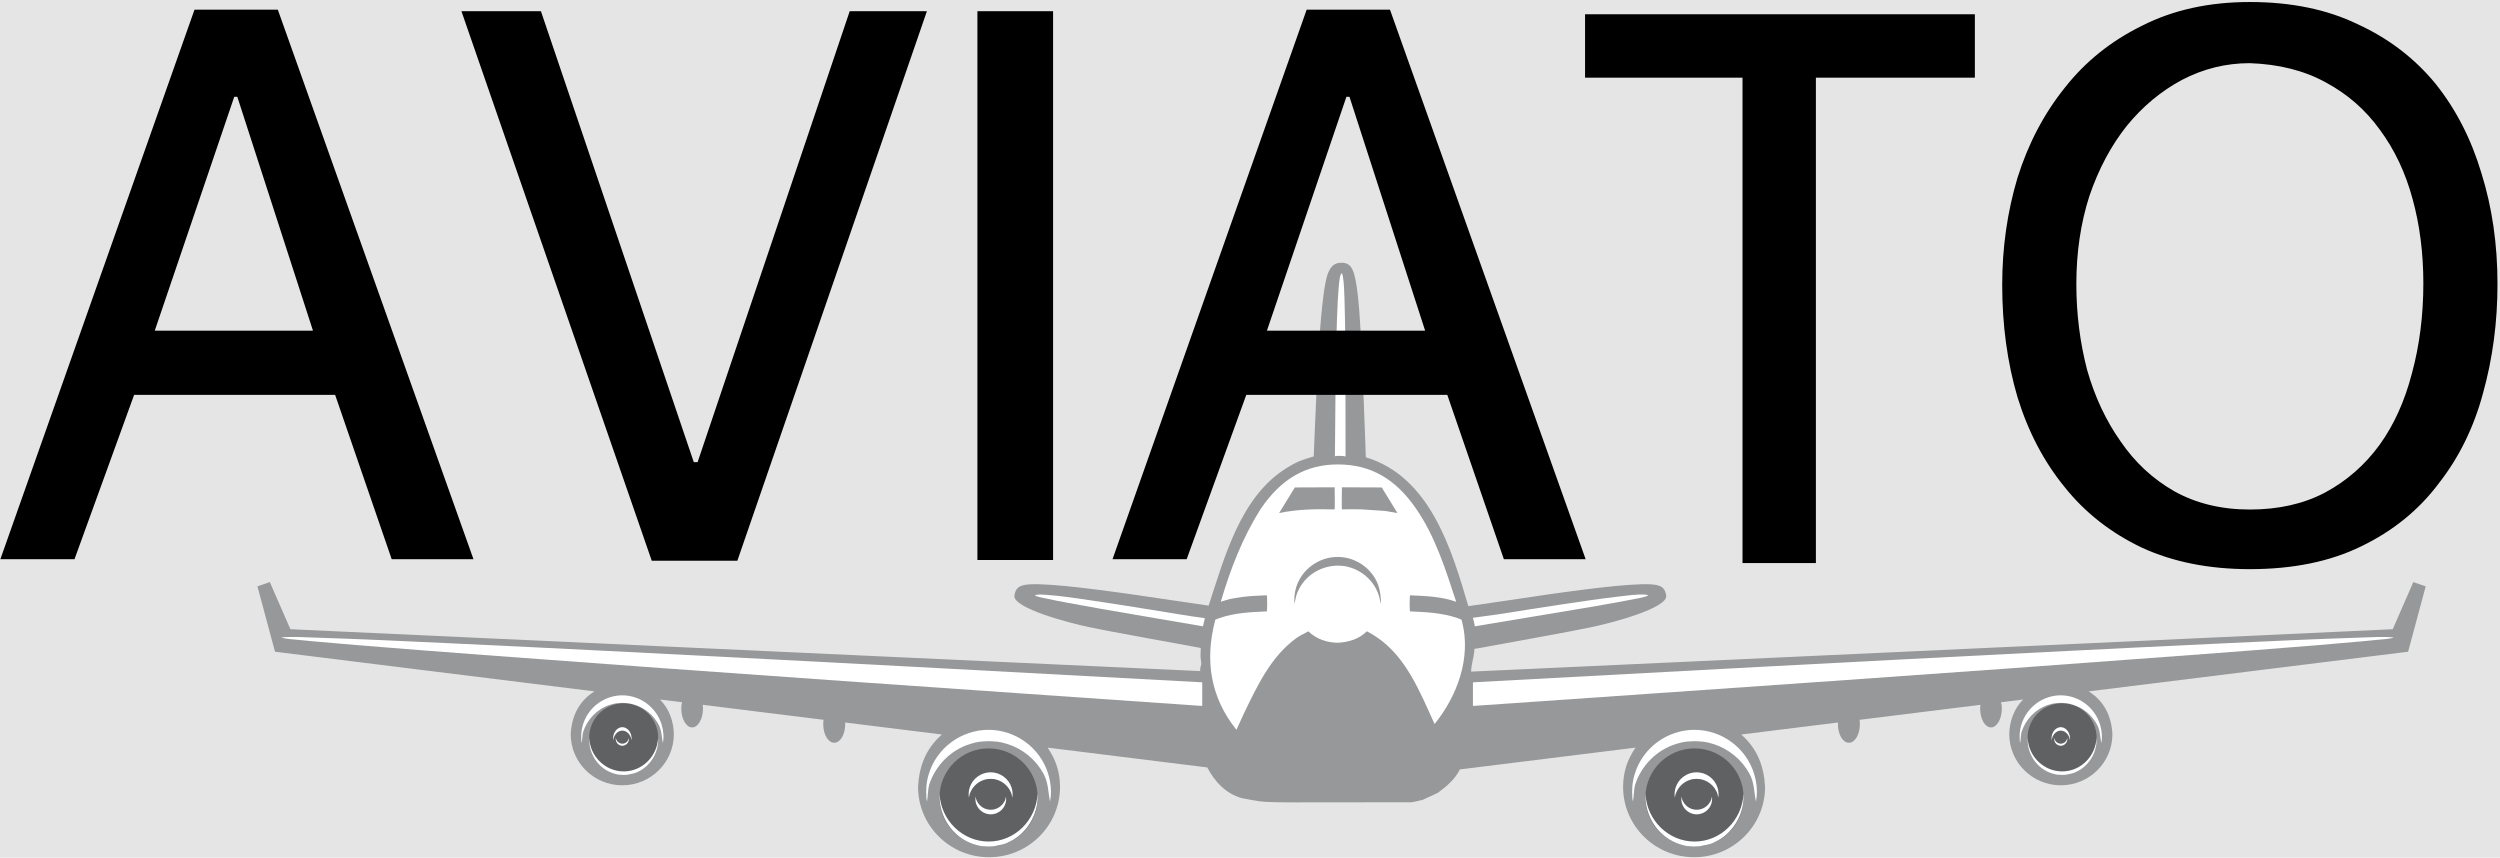
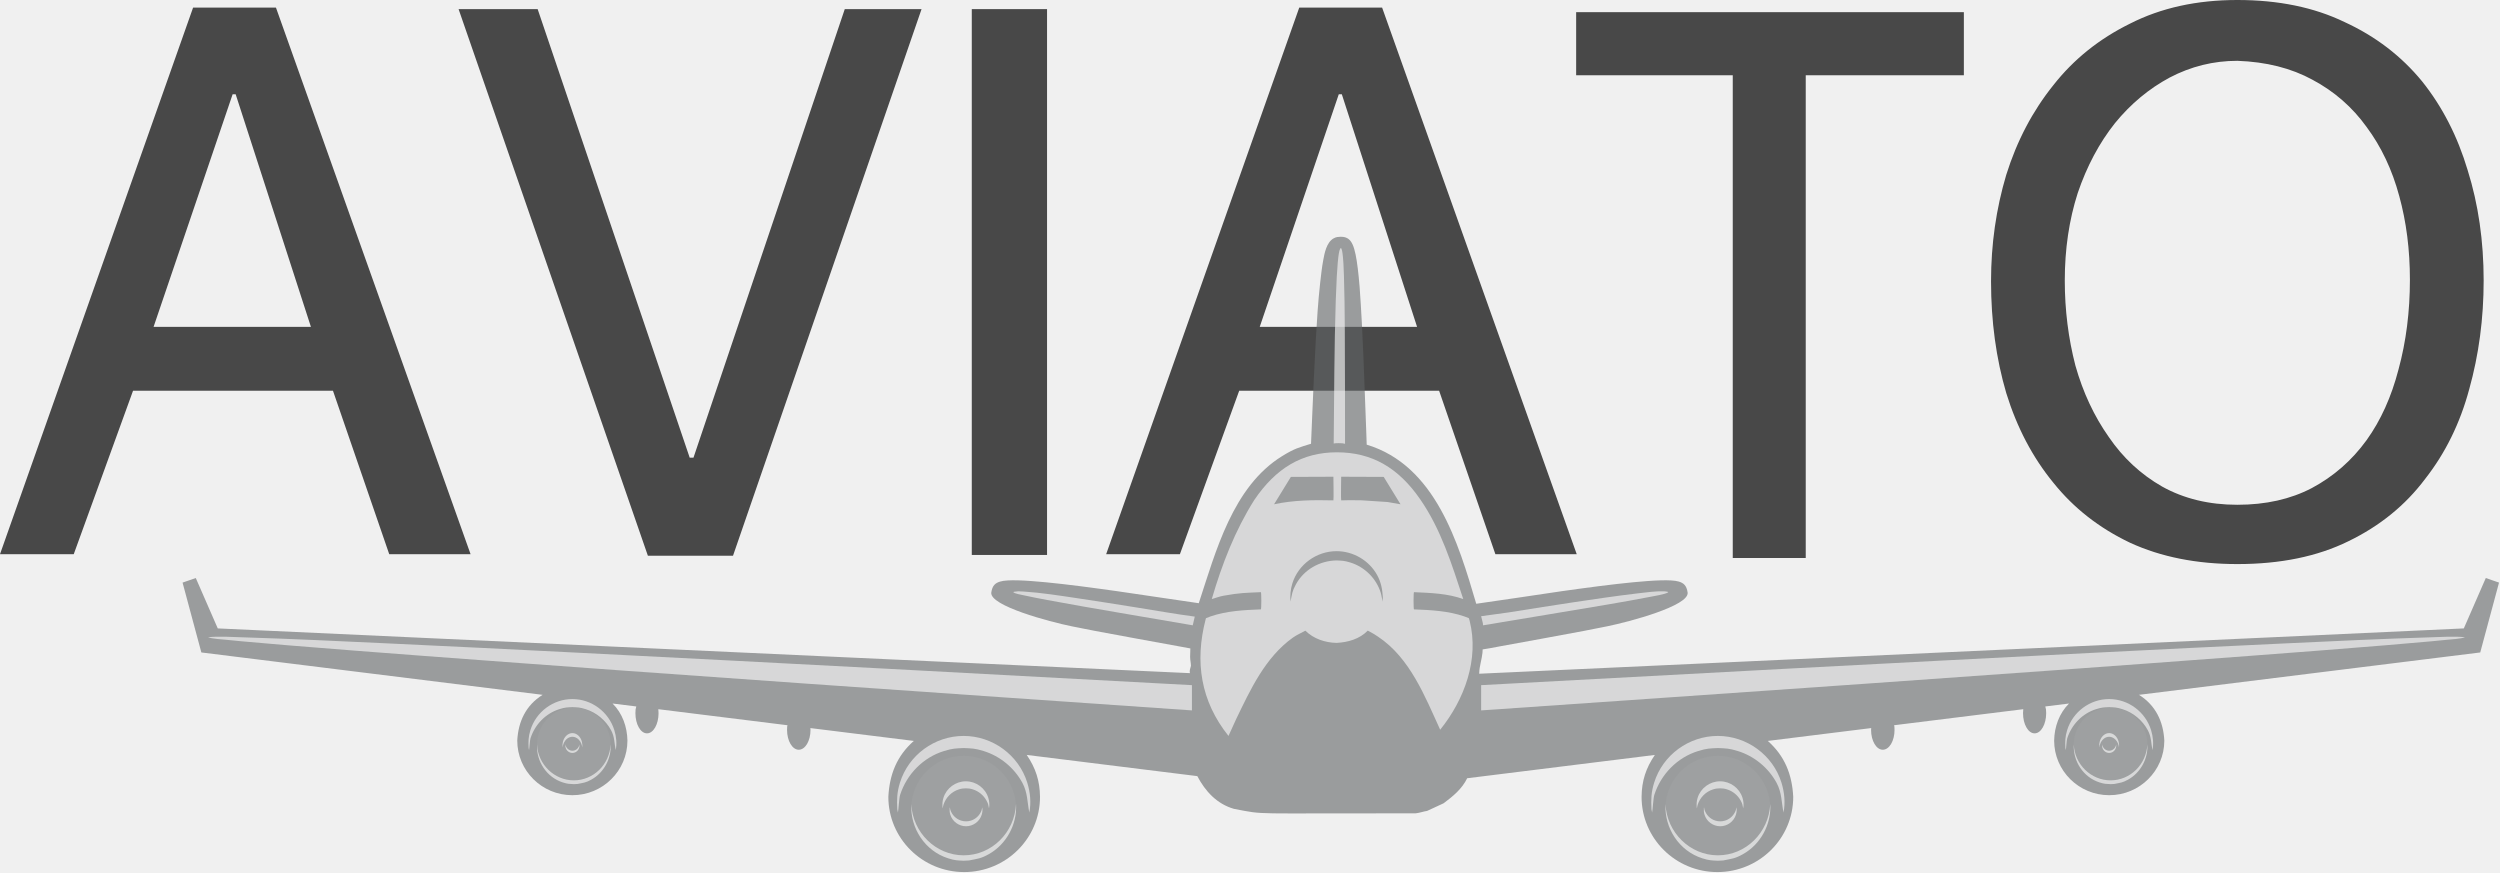
- <svg xmlns="http://www.w3.org/2000/svg" width="942" height="323" viewBox="0 0 942 323" fill="none">
-   <rect width="942" height="323" fill="#E5E5E5" />
-   <path d="M391 300.5C391 310.717 382.717 319 372.5 319C362.283 319 354 310.717 354 300.5C354 290.283 362.283 282 372.5 282C382.717 282 391 290.283 391 300.5Z" fill="black" fill-opacity="0.6" />
-   <path d="M248 278C248 285.18 242.18 291 235 291C227.82 291 222 285.18 222 278C222 270.82 227.82 265 235 265C242.18 265 248 270.82 248 278Z" fill="black" fill-opacity="0.6" />
-   <path d="M790 278C790 285.18 784.18 291 777 291C769.82 291 764 285.18 764 278C764 270.82 769.82 265 777 265C784.18 265 790 270.82 790 278Z" fill="black" fill-opacity="0.6" />
-   <path d="M657 300.5C657 310.717 648.717 319 638.5 319C628.283 319 620 310.717 620 300.5C620 290.283 628.283 282 638.5 282C648.717 282 657 290.283 657 300.5Z" fill="black" fill-opacity="0.6" />
-   <path d="M372.672 323C357.9 323 345.926 311.125 345.926 296.479C346.326 288.624 348.894 282.071 354.906 276.761L318.43 272.232L318.469 272.894C318.469 276.745 316.618 279.868 314.334 279.868C312.051 279.868 310.2 276.745 310.2 272.894C310.289 271.398 310.17 271.944 310.348 271.23L264.798 265.574L264.879 266.972C264.879 270.907 263.052 274.096 260.798 274.096C258.544 274.096 256.717 270.907 256.717 266.972C256.819 265.22 256.687 266.001 257.023 264.61L248.659 263.572C252.137 267.021 253.815 271.811 253.905 276.631C253.905 287.272 245.207 295.897 234.477 295.897C223.746 295.897 215.047 287.272 215.047 276.631C215.389 269.913 218.12 264.163 223.989 260.51L103.628 245.57L97 220.935L101.666 219.327L109.416 237.09L452.283 252.863C452.054 251.989 452.443 251.128 452.645 250.281C452.631 249.216 452.364 248.165 452.357 247.103L452.444 244.153L448.673 243.458C438.727 241.637 428.775 239.857 418.839 237.976C415.945 237.42 413.219 236.881 410.648 236.358C402.649 234.732 381.675 229.118 382.226 224.463C382.587 221.91 383.708 221.071 385.333 220.58C386.044 220.363 386.951 220.237 388.091 220.171C390.091 220.058 392.883 220.137 396.435 220.395C402.556 220.835 410.789 221.788 420.92 223.172C422.787 223.428 424.711 223.696 426.697 223.978C446.728 226.954 437.153 225.548 455.419 228.206L455.486 227.978C461.394 210.04 467.385 187.121 484.755 176.378C489.287 173.576 490.693 173.336 495.005 171.982L495.404 162.47C495.807 153.299 496.174 144.128 496.704 134.963C497.083 128.424 497.489 121.883 498.217 115.36C498.511 112.725 498.819 109.838 499.316 107.203C499.714 105.095 500.403 100.903 503.055 99.522C504.006 99.024 504.511 99.06 505.491 99C507.828 99 508.888 100.068 509.661 101.724C510.07 102.598 510.413 103.773 510.724 105.282C511.276 107.954 511.738 111.756 512.144 116.74C513.36 133.494 513.788 150.273 514.458 167.044L514.638 172.299C538.85 179.645 546.923 206.834 553.272 228.404C563.306 226.967 573.332 225.467 583.359 223.978C585.346 223.696 587.27 223.428 589.137 223.172C599.268 221.788 607.5 220.835 613.622 220.395C617.174 220.137 619.966 220.058 621.966 220.171C623.106 220.237 624.012 220.363 624.724 220.58C626.349 221.071 627.47 221.91 627.831 224.463C628.382 229.118 607.408 234.732 599.409 236.358C596.838 236.881 594.112 237.42 591.218 237.976C581.282 239.857 571.329 241.637 561.384 243.458C559.436 243.827 557.497 244.22 555.535 244.496L555.469 245.695C555.255 247.897 554.391 250.436 554.33 252.742L554.313 253.067C861.541 238.972 881.561 238.014 901.584 237.09L909.334 219.327L914 220.935L907.372 245.57L787.01 260.51C792.879 264.163 795.611 269.913 795.953 276.631C795.953 287.272 787.254 295.897 776.523 295.897C765.793 295.897 757.095 287.272 757.095 276.631C757.185 271.811 758.862 267.021 762.341 263.572L753.977 264.61C754.313 266.001 754.181 265.22 754.283 266.972C754.283 270.907 752.456 274.096 750.202 274.096C747.948 274.096 746.12 270.907 746.12 266.972L746.202 265.574L700.652 271.23C700.83 271.944 700.711 271.398 700.8 272.894C700.8 276.745 698.949 279.868 696.665 279.868C694.382 279.868 692.531 276.745 692.531 272.894L692.57 272.232L656.094 276.761C662.106 282.071 664.674 288.624 665.074 296.479C665.074 311.125 653.1 323 638.328 323C623.557 323 611.582 311.125 611.582 296.479C611.642 290.841 613.101 286.347 616.264 281.703L550.072 289.92C548.268 293.675 545.04 296.307 541.759 298.748L535.947 301.437C534.579 301.641 533.261 302.149 531.881 302.292C471.621 302.21 479.527 302.918 467.81 300.712C461.793 298.979 457.704 294.517 454.895 289.17L394.736 281.703C397.899 286.347 399.358 290.841 399.417 296.479C399.417 311.125 387.443 323 372.672 323Z" fill="#616466" fill-opacity="0.6" />
-   <path d="M555.674 236C555.572 234.696 555.673 235.786 555 232.786C567.907 231.033 560.646 232.08 576.767 229.539C584.613 228.323 590.571 227.401 598.43 226.282C601.946 225.781 606.64 225.146 610.353 224.718C613.366 224.371 616.498 223.917 619.545 224.013C619.964 224.025 620.376 224.12 620.792 224.175L621 224.346C620.158 225.024 615.611 225.769 614.747 225.937C609.418 226.969 604.875 227.76 599.384 228.706C592.653 229.865 584.802 231.16 578.065 232.275C572.413 233.212 568.047 233.926 562.59 234.849L557.836 235.659L555.674 236Z" fill="white" />
-   <path d="M453.295 236C436.171 233.012 419.004 230.254 401.916 227.065C399.696 226.65 395.775 225.898 393.245 225.328C392.98 225.269 390.456 224.827 390 224.338L390.206 224.172C391.924 223.963 391.474 223.954 393.658 224.093C399.712 224.475 406.354 225.524 412.319 226.41C420.17 227.576 425.92 228.503 433.757 229.755C440.495 230.833 447.232 232.035 454 232.931L453.315 235.854L453.295 236Z" fill="white" />
-   <path d="M507 172C505.749 171.745 506.497 171.859 504.755 171.774C503.183 171.852 503.765 171.745 503 171.905C503.185 155.076 503.169 138.228 503.728 121.418C503.822 118.607 503.937 115.797 504.085 112.993C504.17 111.363 504.291 109.737 504.426 108.116C504.514 107.069 504.728 105.07 504.998 103.994C505.079 103.671 505.226 103.407 505.34 103.114L505.526 103L505.683 103.111C505.776 103.399 505.899 103.665 505.962 103.975C506.421 106.236 506.549 110.771 506.614 112.832C506.813 119.063 506.869 124.92 506.912 131.183C507.006 144.712 506.97 158.244 506.999 171.774L507 172Z" fill="white" />
-   <path d="M234.996 292C233.423 291.919 232.896 291.96 231.127 291.401C225.46 289.61 221.719 284.036 222.017 278C222.311 285.058 228.123 290.668 234.996 290.668C241.924 290.668 247.628 285.072 247.977 278C248.283 283.055 245.539 287.983 241.2 290.391C239.174 291.515 238.565 291.464 236.327 291.933L234.996 292Z" fill="white" />
-   <path d="M219.201 280C219.357 279.228 219.472 276.601 219.712 275.85C221.27 270.99 225.049 267.066 229.913 265.553C232.02 264.894 232.649 264.944 234.525 264.848C236.4 264.944 237.029 264.894 239.137 265.553C242.965 266.745 246.257 269.488 248.163 273.042C249.39 275.331 249.289 277.654 249.763 280C250.228 277.707 249.975 275.228 249.295 273.003C247.303 266.487 241.221 262 234.481 262C227.742 262 221.66 266.487 219.669 273.003C218.963 275.312 218.937 276.965 219.052 279.261L219.201 280Z" fill="white" />
-   <path d="M231.045 279C231.081 278.786 231.096 278.564 231.151 278.356C231.503 277.005 232.356 275.917 233.454 275.495C233.931 275.314 234.073 275.326 234.496 275.3C234.919 275.326 235.061 275.314 235.537 275.495C236.402 275.827 237.145 276.589 237.575 277.576C237.852 278.212 237.839 278.348 237.947 279C238.052 278.362 237.994 277.674 237.841 277.058C237.391 275.246 236.017 274 234.496 274C232.974 274 231.601 275.246 231.151 277.058C230.992 277.698 230.985 278.156 231.012 278.795L231.045 279Z" fill="white" />
-   <path d="M232.033 278C232.058 278.13 232.069 278.261 232.108 278.387C232.359 279.195 232.969 279.849 233.753 280.102C234.093 280.211 234.195 280.204 234.497 280.219C234.8 280.204 234.901 280.211 235.241 280.102C235.858 279.903 236.39 279.446 236.696 278.855C236.894 278.473 236.885 278.391 236.962 278C237.037 278.384 236.996 278.795 236.886 279.166C236.565 280.251 235.584 281 234.497 281C233.41 281 232.429 280.251 232.108 279.166C231.994 278.782 231.99 278.506 232.008 278.124L232.033 278Z" fill="white" />
-   <path d="M761.201 280C761.357 279.228 761.472 276.601 761.711 275.85C763.27 270.99 767.049 267.066 771.913 265.553C774.02 264.894 774.649 264.944 776.525 264.848C778.4 264.944 779.029 264.894 781.137 265.553C784.965 266.745 788.257 269.488 790.163 273.042C791.39 275.331 791.289 277.654 791.763 280C792.228 277.707 791.975 275.228 791.295 273.003C789.303 266.487 783.22 262 776.481 262C769.742 262 763.66 266.487 761.669 273.003C760.963 275.312 760.937 276.965 761.052 279.261L761.201 280Z" fill="white" />
-   <path d="M773.045 279C773.081 278.786 773.096 278.564 773.151 278.356C773.503 277.005 774.356 275.917 775.454 275.495C775.93 275.314 776.073 275.326 776.496 275.3C776.919 275.326 777.061 275.314 777.537 275.495C778.402 275.827 779.145 276.589 779.575 277.576C779.852 278.212 779.839 278.348 779.947 279C780.052 278.362 779.994 277.674 779.841 277.058C779.391 275.246 778.017 274 776.496 274C774.974 274 773.601 275.246 773.151 277.058C772.992 277.698 772.985 278.156 773.012 278.795L773.045 279Z" fill="white" />
-   <path d="M776.996 292C775.423 291.919 774.896 291.96 773.127 291.401C767.46 289.61 763.719 284.036 764.017 278C764.311 285.058 770.124 290.668 776.996 290.668C783.924 290.668 789.628 285.072 789.977 278C790.283 283.055 787.539 287.983 783.2 290.391C781.174 291.515 780.565 291.464 778.327 291.933L776.996 292Z" fill="white" />
-   <path d="M774.033 278C774.058 278.13 774.069 278.261 774.108 278.387C774.359 279.195 774.969 279.849 775.753 280.102C776.093 280.211 776.195 280.204 776.497 280.219C776.8 280.204 776.901 280.211 777.241 280.102C777.858 279.903 778.39 279.446 778.696 278.855C778.894 278.473 778.885 278.391 778.962 278C779.037 278.384 778.996 278.795 778.886 279.166C778.565 280.251 777.584 281 776.497 281C775.41 281 774.429 280.251 774.108 279.166C773.994 278.782 773.99 278.506 774.008 278.124L774.033 278Z" fill="white" />
-   <path d="M365.107 300.52C365.19 300.112 365.229 299.691 365.357 299.295C366.189 296.724 368.206 294.651 370.803 293.848C371.93 293.5 372.266 293.525 373.267 293.476C374.269 293.525 374.605 293.5 375.73 293.848C377.774 294.48 379.531 295.931 380.55 297.811C381.205 299.02 381.174 299.28 381.427 300.52C381.675 299.308 381.541 297.996 381.177 296.821C380.114 293.375 376.866 291 373.267 291C369.669 291 366.421 293.375 365.357 296.821C364.981 298.041 364.966 298.915 365.027 300.129L365.107 300.52Z" fill="white" />
-   <path d="M367.609 300.183C367.667 300.468 367.694 300.764 367.783 301.041C368.366 302.84 369.778 304.292 371.597 304.853C372.385 305.097 372.619 305.079 373.321 305.113C374.021 305.079 374.257 305.097 375.045 304.853C376.475 304.412 377.706 303.396 378.418 302.08C378.877 301.233 378.855 301.051 379.033 300.183C379.206 301.033 379.111 301.949 378.857 302.773C378.113 305.185 375.839 306.847 373.321 306.847C370.802 306.847 368.527 305.185 367.783 302.773C367.519 301.92 367.51 301.308 367.553 300.456L367.609 300.183Z" fill="white" />
-   <path d="M631.107 300.52C631.19 300.112 631.229 299.691 631.357 299.295C632.189 296.724 634.206 294.651 636.803 293.848C637.93 293.5 638.266 293.525 639.267 293.476C640.269 293.525 640.605 293.5 641.73 293.848C643.774 294.48 645.531 295.931 646.55 297.811C647.205 299.02 647.174 299.28 647.427 300.52C647.675 299.308 647.541 297.996 647.177 296.821C646.114 293.375 642.866 291 639.267 291C635.669 291 632.421 293.375 631.357 296.821C630.981 298.041 630.966 298.915 631.027 300.129L631.107 300.52Z" fill="white" />
-   <path d="M633.609 300.183C633.667 300.468 633.694 300.764 633.783 301.041C634.366 302.84 635.778 304.292 637.597 304.853C638.385 305.097 638.619 305.079 639.321 305.113C640.021 305.079 640.257 305.097 641.045 304.853C642.475 304.412 643.706 303.396 644.418 302.08C644.877 301.233 644.855 301.051 645.033 300.183C645.206 301.033 645.111 301.949 644.857 302.773C644.113 305.185 641.839 306.847 639.321 306.847C636.802 306.847 634.527 305.185 633.783 302.773C633.519 301.92 633.51 301.308 633.553 300.456L633.609 300.183Z" fill="white" />
-   <path d="M349.305 302C349.541 300.842 349.715 296.9 350.079 295.777C352.441 288.484 358.17 282.6 365.544 280.326C368.741 279.342 369.694 279.413 372.538 279.271C375.38 279.413 376.335 279.342 379.53 280.326C385.334 282.116 390.325 286.231 393.215 291.564C395.074 294.996 394.922 298.482 395.64 302C396.347 298.559 395.962 294.842 394.931 291.505C391.911 281.728 382.69 275 372.472 275C362.255 275 353.033 281.728 350.013 291.505C348.944 294.967 348.904 297.447 349.078 300.892L349.305 302Z" fill="white" />
-   <path d="M372.495 319C370.256 318.883 369.506 318.942 366.988 318.142C358.925 315.584 353.6 307.624 354.023 299C354.442 309.083 362.714 317.095 372.495 317.095C382.353 317.095 390.471 309.104 390.967 299C391.402 306.221 387.496 313.262 381.322 316.7C378.44 318.305 377.573 318.232 374.389 318.9L372.495 319Z" fill="white" />
-   <path d="M615.305 302C615.541 300.842 615.715 296.9 616.079 295.777C618.441 288.484 624.17 282.6 631.544 280.326C634.741 279.342 635.694 279.413 638.538 279.271C641.38 279.413 642.335 279.342 645.53 280.326C651.334 282.116 656.325 286.231 659.215 291.564C661.074 294.996 660.922 298.482 661.64 302C662.347 298.559 661.962 294.842 660.931 291.505C657.911 281.728 648.69 275 638.472 275C628.255 275 619.033 281.728 616.013 291.505C614.944 294.967 614.904 297.447 615.078 300.892L615.305 302Z" fill="white" />
-   <path d="M638.495 319C636.256 318.883 635.506 318.942 632.989 318.142C624.925 315.584 619.6 307.624 620.023 299C620.442 309.083 628.714 317.095 638.495 317.095C648.353 317.095 656.471 309.104 656.967 299C657.402 306.221 653.496 313.262 647.322 316.7C644.44 318.305 643.573 318.232 640.389 318.9L638.495 319Z" fill="white" />
-   <path d="M453 266C362.77 259.756 272.533 253.594 182.341 246.806C166.271 245.597 150.201 244.372 134.14 243.046C129.098 242.628 122.974 242.11 117.87 241.637C115.965 241.461 114.06 241.279 112.157 241.081C111.539 241.017 107.154 240.759 106 240.195C109.992 239.8 114.158 240.107 118.161 240.23C135.161 240.752 152.155 241.569 169.144 242.363C191.638 243.412 214.128 244.525 236.617 245.666C308.753 249.318 380.879 253.169 453 257.098V266Z" fill="white" />
-   <path d="M555 266C645.23 259.756 735.467 253.594 825.659 246.806C841.729 245.597 857.799 244.372 873.86 243.046C878.902 242.628 885.026 242.11 890.13 241.637C892.035 241.461 893.94 241.279 895.843 241.081C896.461 241.017 900.846 240.759 902 240.195C898.008 239.8 893.842 240.107 889.839 240.23C872.839 240.752 855.845 241.569 838.856 242.363C816.362 243.412 793.872 244.525 771.383 245.666C699.247 249.318 627.121 253.169 555 257.098V266Z" fill="white" />
-   <path d="M487.893 183.673L481.965 193.327C488.827 191.85 495.905 191.77 502.895 191.949C503.031 191.953 502.895 183.614 502.895 183.614L487.893 183.673ZM522.015 192.53L526.566 193.327L520.638 183.673L505.636 183.614C505.636 183.614 505.501 191.953 505.636 191.949C509.71 191.845 507.325 191.876 512.79 191.924L522.015 192.53ZM465.891 275C456.062 262.694 453.948 248.874 457.831 233.899L457.953 233.484C459.097 233.017 458.562 233.218 459.555 232.865C465.242 230.908 471.36 230.616 477.319 230.376C477.404 230.373 477.472 229.013 477.472 227.337C477.472 225.663 477.404 224.308 477.319 224.31C471.927 224.561 469.997 224.511 464.172 225.563C462.75 225.819 461.389 226.343 459.997 226.734C463.58 214.523 468.171 202.605 474.996 191.803C482.59 180.599 491.847 175 504.129 175C516.51 175 525.851 180.492 533.491 191.544C540.873 202.186 544.694 214.612 548.694 226.75C543.127 224.746 537.157 224.582 531.313 224.31C531.228 224.308 531.16 225.663 531.159 227.337C531.159 229.013 531.227 230.373 531.312 230.376C537.272 230.616 543.389 230.908 549.076 232.865C550.069 233.218 549.534 233.017 550.677 233.484L550.943 234.397C554.359 247.934 549.126 262.191 540.55 272.811C535.181 261.09 529.916 247.466 518.591 239.972C516.52 238.641 517.694 239.355 515.038 237.875L515.019 237.867C512.124 240.841 508.04 241.993 504 242.196C499.964 242.112 495.901 240.762 493.005 237.889C491.534 238.709 489.961 239.367 488.592 240.346C478.847 247.306 473.612 258.678 468.591 269.08L465.891 275ZM520.229 227.641L520.23 227.66L520.314 226.025C520.174 223.297 519.676 220.756 518.344 218.317C515.521 213.149 509.923 209.854 504 209.854C496.956 209.854 490.502 214.528 488.42 221.216C487.758 223.344 487.579 225.465 487.77 227.659L487.771 227.641C488.343 224.861 488.28 224.103 489.656 221.586C492.517 216.348 498.05 213.229 504 213.124C505.972 213.223 506.634 213.173 508.85 213.851C513.913 215.399 518.018 219.467 519.58 224.486C519.899 225.512 520.012 226.589 520.229 227.641Z" fill="white" />
-   <path d="M178.408 210.712H147.592L126.28 148.792H50.536L28.072 210.712H0.136L73.288 3.64H104.68L178.408 210.712ZM117.928 124.6L89.416 36.472H88.264L58.312 124.6H117.928ZM349.26 4.216L277.836 211.288H245.58L173.867 4.216H203.82L261.42 174.136H262.859L320.172 4.216H349.26ZM396.802 211H368.29V4.216H396.802V211ZM597.471 210.712H566.655L545.343 148.792H469.599L447.135 210.712H419.198L492.351 3.64H523.743L597.471 210.712ZM536.991 124.6L508.479 36.472H507.327L477.375 124.6H536.991ZM744.13 29.272H684.226V212.152H656.578V29.272H597.25V5.368H744.13V29.272ZM941.055 107.032C941.055 121.432 939.231 135.16 935.583 148.216C932.127 161.08 926.559 172.408 918.879 182.2C911.391 192.184 901.695 200.056 889.791 205.816C878.079 211.576 864.063 214.456 847.743 214.456C832.383 214.456 818.847 211.768 807.135 206.392C795.423 200.824 785.727 193.24 778.047 183.64C770.175 174.04 764.223 162.712 760.191 149.656C756.351 136.6 754.431 122.488 754.431 107.32C754.431 93.304 756.351 79.864 760.191 67C764.223 54.136 770.175 42.808 778.047 33.016C785.727 23.224 795.423 15.448 807.135 9.688C818.847 3.736 832.383 0.76 847.743 0.76C863.295 0.76 876.831 3.544 888.351 9.112C900.063 14.488 909.855 21.976 917.727 31.576C925.407 41.176 931.167 52.408 935.007 65.272C939.039 78.136 941.055 92.056 941.055 107.032ZM913.119 106.744C913.119 95.416 911.775 84.856 909.087 75.064C906.399 65.08 902.271 56.344 896.703 48.856C891.327 41.368 884.511 35.416 876.255 31C868.191 26.584 858.687 24.184 847.743 23.8C838.719 23.8 830.175 25.912 822.111 30.136C814.239 34.36 807.327 40.12 801.375 47.416C795.423 54.904 790.719 63.736 787.263 73.912C783.999 84.088 782.367 95.128 782.367 107.032C782.367 118.168 783.711 128.92 786.398 139.288C789.279 149.464 793.503 158.488 799.071 166.36C804.447 174.232 811.167 180.472 819.231 185.08C827.487 189.688 836.991 191.992 847.743 191.992C858.495 191.992 867.903 189.88 875.967 185.656C884.223 181.24 891.135 175.192 896.703 167.512C902.079 160.024 906.111 151.096 908.799 140.728C911.679 130.168 913.119 118.84 913.119 106.744Z" fill="black" />
+ <svg xmlns="http://www.w3.org/2000/svg" width="2302" height="803" viewBox="0 0 2302 803" fill="none">
+   <path d="M433.3 510.3H358.4L306.6 359.8H122.5L67.9 510.3H0L177.8 7H254.1L433.3 510.3ZM286.3 301L217 86.8H214.2L141.4 301H286.3Z" fill="black" fill-opacity="0.7" />
+   <path d="M848.564 8.4L674.964 511.7H596.564L422.264 8.4H495.064L635.064 421.4H638.564L777.864 8.4H848.564Z" fill="black" fill-opacity="0.7" />
+   <path d="M964.119 511H894.819V8.4H964.119V511Z" fill="black" fill-opacity="0.7" />
+   <path d="M1451.85 510.3H1376.95L1325.15 359.8H1141.05L1086.45 510.3H1018.55L1196.35 7H1272.65L1451.85 510.3ZM1304.85 301L1235.55 86.8H1232.75L1159.95 301H1304.85Z" fill="black" fill-opacity="0.7" />
+   <path d="M1808.32 69.3H1662.72V513.8H1595.52V69.3H1451.32V11.2H1808.32V69.3Z" fill="black" fill-opacity="0.7" />
+   <path d="M2286.95 258.3C2286.95 293.3 2282.52 326.667 2273.65 358.4C2265.25 389.667 2251.72 417.2 2233.05 441C2214.85 465.267 2191.29 484.4 2162.35 498.4C2133.89 512.4 2099.82 519.4 2060.15 519.4C2022.82 519.4 1989.92 512.867 1961.45 499.8C1932.99 486.267 1909.42 467.833 1890.75 444.5C1871.62 421.167 1857.15 393.633 1847.35 361.9C1838.02 330.167 1833.35 295.867 1833.35 259C1833.35 224.933 1838.02 192.267 1847.35 161C1857.15 129.733 1871.62 102.2 1890.75 78.4C1909.42 54.6 1932.99 35.7 1961.45 21.7C1989.92 7.233 2022.82 0 2060.15 0C2097.95 0 2130.85 6.767 2158.85 20.3C2187.32 33.367 2211.12 51.567 2230.25 74.9C2248.92 98.233 2262.92 125.533 2272.25 156.8C2282.05 188.067 2286.95 221.9 2286.95 258.3ZM2219.05 257.6C2219.05 230.067 2215.79 204.4 2209.25 180.6C2202.72 156.333 2192.69 135.1 2179.15 116.9C2166.09 98.7 2149.52 84.233 2129.45 73.5C2109.85 62.767 2086.75 56.933 2060.15 56C2038.22 56 2017.45 61.133 1997.85 71.4C1978.72 81.667 1961.92 95.667 1947.45 113.4C1932.99 131.6 1921.55 153.067 1913.15 177.8C1905.22 202.533 1901.25 229.367 1901.25 258.3C1901.25 285.367 1904.52 311.5 1911.05 336.7C1918.05 361.433 1928.32 383.367 1941.85 402.5C1954.92 421.633 1971.25 436.8 1990.85 448C2010.92 459.2 2034.02 464.8 2060.15 464.8C2086.29 464.8 2109.15 459.667 2128.75 449.4C2148.82 438.667 2165.62 423.967 2179.15 405.3C2192.22 387.1 2202.02 365.4 2208.55 340.2C2215.55 314.533 2219.05 287 2219.05 257.6Z" fill="black" fill-opacity="0.7" />
+   <path d="M935.667 744.239C935.667 770.922 914.042 792.554 887.367 792.554C860.692 792.554 839.068 770.922 839.068 744.239C839.068 717.555 860.692 695.924 887.367 695.924C914.042 695.924 935.667 717.555 935.667 744.239Z" fill="white" fill-opacity="0.6" />
+   <path d="M562.326 685.478C562.326 704.228 547.131 719.429 528.386 719.429C509.642 719.429 494.446 704.228 494.446 685.478C494.446 666.727 509.642 651.527 528.386 651.527C547.131 651.527 562.326 666.727 562.326 685.478Z" fill="white" fill-opacity="0.6" />
+   <path d="M1977.36 685.478C1977.36 704.228 1962.17 719.429 1943.42 719.429C1924.68 719.429 1909.48 704.228 1909.48 685.478C1909.48 666.727 1924.68 651.527 1943.42 651.527C1962.17 651.527 1977.36 666.727 1977.36 685.478Z" fill="white" fill-opacity="0.6" />
+   <path d="M1630.13 744.239C1630.13 770.922 1608.51 792.554 1581.83 792.554C1555.16 792.554 1533.53 770.922 1533.53 744.239C1533.53 717.555 1555.16 695.924 1581.83 695.924C1608.51 695.924 1630.13 717.555 1630.13 744.239Z" fill="white" fill-opacity="0.6" />
+   <path d="M887.817 803C849.251 803 817.989 771.988 817.989 733.738C819.034 713.223 825.737 696.111 841.435 682.241L746.202 670.414L746.306 672.142C746.306 682.2 741.473 690.357 735.509 690.357C729.549 690.357 724.716 682.2 724.716 672.142C724.949 668.235 724.639 669.661 725.103 667.797L606.182 653.026L606.393 656.678C606.393 666.955 601.625 675.281 595.738 675.281C589.855 675.281 585.084 666.955 585.084 656.678C585.35 652.101 585.007 654.14 585.883 650.509L564.047 647.797C573.127 656.805 577.507 669.314 577.744 681.903C577.744 709.693 555.035 732.218 527.02 732.218C499.005 732.218 476.293 709.693 476.293 681.903C477.187 664.358 484.317 649.342 499.638 639.8L185.404 600.782L168.1 536.447L180.281 532.247L200.516 578.636L1095.66 619.83C1095.07 617.547 1096.08 615.298 1096.61 613.086C1096.57 610.306 1095.87 607.561 1095.86 604.787L1096.08 597.083L1086.24 595.269C1060.27 590.511 1034.29 585.863 1008.35 580.951C1000.79 579.499 993.674 578.091 986.962 576.725C966.079 572.48 911.322 557.816 912.76 545.66C913.701 538.993 916.628 536.803 920.872 535.519C922.728 534.953 925.095 534.624 928.073 534.452C933.293 534.156 940.583 534.363 949.855 535.036C965.837 536.186 987.332 538.673 1013.78 542.289C1018.66 542.956 1023.68 543.656 1028.86 544.394C1081.16 552.166 1056.16 548.493 1103.85 555.436L1104.02 554.84C1119.45 507.994 1135.09 448.138 1180.44 420.081C1192.27 412.763 1195.94 412.137 1207.2 408.601L1208.24 383.758C1209.29 359.807 1210.25 335.857 1211.64 311.921C1212.63 294.844 1213.68 277.761 1215.58 260.726C1216.35 253.843 1217.16 246.305 1218.46 239.422C1219.49 233.918 1221.29 222.971 1228.22 219.363C1230.7 218.062 1232.02 218.157 1234.58 218C1240.68 218 1243.45 220.789 1245.46 225.114C1246.53 227.397 1247.43 230.464 1248.24 234.407C1249.68 241.385 1250.89 251.315 1251.95 264.33C1255.12 308.085 1256.24 351.905 1257.99 395.704L1258.46 409.428C1321.67 428.612 1342.75 499.62 1359.32 555.951C1385.52 552.199 1411.69 548.283 1437.87 544.394C1443.06 543.656 1448.08 542.956 1452.96 542.289C1479.41 538.673 1500.9 536.186 1516.88 535.036C1526.15 534.363 1533.44 534.156 1538.66 534.452C1541.64 534.624 1544.01 534.953 1545.87 535.519C1550.11 536.803 1553.04 538.993 1553.98 545.66C1555.42 557.816 1500.66 572.48 1479.78 576.725C1473.06 578.091 1465.95 579.499 1458.39 580.951C1432.45 585.863 1406.46 590.511 1380.5 595.269C1375.42 596.232 1370.35 597.258 1365.23 597.978L1365.06 601.111C1364.5 606.862 1362.24 613.492 1362.08 619.513L1362.04 620.363C2164.14 583.551 2216.41 581.049 2268.68 578.636L2288.92 532.247L2301.1 536.447L2283.8 600.782L1969.56 639.8C1984.88 649.342 1992.01 664.358 1992.91 681.903C1992.91 709.693 1970.19 732.218 1942.18 732.218C1914.16 732.218 1891.46 709.693 1891.46 681.903C1891.69 669.314 1896.07 656.805 1905.15 647.797L1883.32 650.509C1884.19 654.14 1883.85 652.101 1884.12 656.678C1884.12 666.955 1879.35 675.281 1873.46 675.281C1867.58 675.281 1862.8 666.955 1862.8 656.678L1863.02 653.026L1744.1 667.797C1744.56 669.661 1744.25 668.235 1744.48 672.142C1744.48 682.2 1739.65 690.357 1733.69 690.357C1727.73 690.357 1722.89 682.2 1722.89 672.142L1723 670.414L1627.77 682.241C1643.46 696.111 1650.17 713.223 1651.21 733.738C1651.21 771.988 1619.95 803 1581.38 803C1542.82 803 1511.56 771.988 1511.56 733.738C1511.71 719.012 1515.52 707.277 1523.78 695.147L1350.97 716.608C1346.26 726.414 1337.83 733.288 1329.26 739.664L1314.09 746.686C1310.52 747.22 1307.08 748.544 1303.47 748.918C1146.15 748.704 1166.79 750.554 1136.2 744.792C1120.49 740.265 1109.82 728.613 1102.48 714.649L945.422 695.147C953.679 707.277 957.488 719.012 957.642 733.738C957.642 771.988 926.38 803 887.817 803Z" fill="#616466" fill-opacity="0.6" />
+   <path d="M1365.59 575.79C1365.33 572.384 1365.59 575.23 1363.83 567.396C1397.53 562.819 1378.57 565.553 1420.66 558.917C1441.15 555.74 1456.7 553.332 1477.22 550.41C1486.4 549.102 1498.65 547.445 1508.35 546.325C1516.21 545.419 1524.39 544.235 1532.35 544.485C1533.44 544.515 1534.52 544.765 1535.6 544.907L1536.14 545.355C1533.95 547.124 1522.08 549.071 1519.82 549.509C1505.91 552.205 1494.04 554.272 1479.71 556.741C1462.14 559.767 1441.64 563.15 1424.05 566.062C1409.29 568.508 1397.89 570.374 1383.65 572.784L1371.24 574.899L1365.59 575.79Z" fill="white" fill-opacity="0.6" />
+   <path d="M1098.3 575.79C1053.6 567.988 1008.78 560.783 964.167 552.455C958.37 551.372 948.134 549.407 941.527 547.919C940.835 547.764 934.248 546.609 933.056 545.333L933.594 544.901C938.078 544.355 936.904 544.33 942.607 544.694C958.413 545.692 975.753 548.43 991.326 550.744C1011.82 553.791 1026.83 556.21 1047.3 559.482C1064.89 562.297 1082.48 565.434 1100.15 567.776L1098.36 575.409L1098.3 575.79Z" fill="white" fill-opacity="0.6" />
+   <path d="M1238.52 408.647C1235.25 407.982 1237.2 408.279 1232.65 408.056C1228.55 408.262 1230.07 407.983 1228.07 408.399C1228.56 364.449 1228.51 320.448 1229.97 276.548C1230.22 269.207 1230.52 261.868 1230.91 254.544C1231.13 250.288 1231.44 246.04 1231.8 241.807C1232.03 239.072 1232.58 233.852 1233.29 231.042C1233.5 230.2 1233.88 229.51 1234.18 228.743L1234.67 228.446L1235.08 228.736C1235.32 229.489 1235.64 230.182 1235.8 230.992C1237 236.897 1237.34 248.74 1237.51 254.123C1238.03 270.397 1238.17 285.694 1238.29 302.049C1238.53 337.382 1238.44 372.721 1238.51 408.056L1238.52 408.647Z" fill="white" fill-opacity="0.6" />
+   <path d="M528.376 722.04C524.27 721.829 522.892 721.935 518.274 720.475C503.481 715.799 493.711 701.242 494.49 685.478C495.258 703.911 510.433 718.561 528.376 718.561C546.464 718.561 561.355 703.946 562.266 685.478C563.066 698.68 555.9 711.549 544.572 717.838C539.284 720.773 537.693 720.64 531.852 721.865L528.376 722.04Z" fill="white" fill-opacity="0.6" />
+   <path d="M487.139 690.701C487.546 688.684 487.846 681.825 488.472 679.863C492.541 667.17 502.406 656.924 515.105 652.97C520.607 651.251 522.249 651.381 527.147 651.129C532.042 651.381 533.684 651.251 539.186 652.97C549.182 656.085 557.775 663.247 562.752 672.53C565.955 678.508 565.691 684.574 566.928 690.701C568.144 684.714 567.483 678.238 565.707 672.427C560.507 655.409 544.627 643.692 527.032 643.692C509.438 643.692 493.56 655.409 488.36 672.427C486.518 678.457 486.449 682.774 486.749 688.771L487.139 690.701Z" fill="white" fill-opacity="0.6" />
+   <path d="M518.062 688.089C518.154 687.53 518.195 686.952 518.338 686.408C519.256 682.88 521.484 680.038 524.351 678.935C525.594 678.463 525.965 678.495 527.069 678.426C528.176 678.495 528.547 678.463 529.788 678.935C532.046 679.803 533.986 681.793 535.11 684.37C535.833 686.032 535.798 686.387 536.079 688.089C536.354 686.424 536.204 684.626 535.803 683.016C534.628 678.284 531.043 675.031 527.069 675.031C523.096 675.031 519.511 678.284 518.338 683.016C517.922 684.69 517.905 685.886 517.974 687.554L518.062 688.089Z" fill="white" fill-opacity="0.6" />
+   <path d="M520.639 685.478C520.705 685.818 520.733 686.16 520.836 686.489C521.492 688.6 523.083 690.307 525.131 690.966C526.02 691.252 526.284 691.233 527.074 691.272C527.864 691.233 528.129 691.252 529.015 690.966C530.628 690.448 532.015 689.255 532.816 687.71C533.332 686.712 533.308 686.5 533.509 685.478C533.704 686.48 533.597 687.554 533.31 688.522C532.472 691.357 529.912 693.312 527.074 693.312C524.236 693.312 521.674 691.357 520.836 688.522C520.538 687.52 520.528 686.799 520.576 685.802L520.639 685.478Z" fill="white" fill-opacity="0.6" />
+   <path d="M1902.18 690.701C1902.58 688.684 1902.88 681.825 1903.51 679.863C1907.58 667.17 1917.44 656.924 1930.14 652.97C1935.64 651.251 1937.29 651.381 1942.18 651.129C1947.08 651.381 1948.72 651.251 1954.22 652.97C1964.22 656.085 1972.81 663.247 1977.79 672.53C1980.99 678.508 1980.73 684.574 1981.97 690.701C1983.18 684.714 1982.52 678.238 1980.75 672.427C1975.55 655.409 1959.66 643.692 1942.07 643.692C1924.48 643.692 1908.6 655.409 1903.4 672.427C1901.56 678.457 1901.49 682.774 1901.79 688.771L1902.18 690.701Z" fill="white" fill-opacity="0.6" />
+   <path d="M1933.1 688.089C1933.19 687.53 1933.23 686.952 1933.38 686.408C1934.29 682.88 1936.52 680.038 1939.39 678.935C1940.63 678.463 1941 678.495 1942.11 678.426C1943.21 678.495 1943.58 678.463 1944.83 678.935C1947.08 679.803 1949.02 681.793 1950.15 684.37C1950.87 686.032 1950.84 686.387 1951.12 688.089C1951.39 686.424 1951.24 684.626 1950.84 683.016C1949.67 678.284 1946.08 675.031 1942.11 675.031C1938.13 675.031 1934.55 678.284 1933.38 683.016C1932.96 684.69 1932.94 685.886 1933.01 687.554L1933.1 688.089Z" fill="white" fill-opacity="0.6" />
+   <path d="M1943.41 722.04C1939.31 721.829 1937.93 721.935 1933.31 720.475C1918.52 715.799 1908.75 701.242 1909.53 685.478C1910.3 703.911 1925.47 718.561 1943.41 718.561C1961.5 718.561 1976.39 703.946 1977.3 685.478C1978.1 698.68 1970.94 711.549 1959.61 717.838C1954.32 720.773 1952.73 720.64 1946.89 721.865L1943.41 722.04Z" fill="white" fill-opacity="0.6" />
+   <path d="M1935.68 685.478C1935.74 685.818 1935.77 686.16 1935.87 686.489C1936.53 688.6 1938.12 690.307 1940.17 690.966C1941.06 691.252 1941.32 691.233 1942.11 691.272C1942.9 691.233 1943.17 691.252 1944.05 690.966C1945.67 690.448 1947.05 689.255 1947.85 687.71C1948.37 686.712 1948.35 686.5 1948.55 685.478C1948.74 686.48 1948.63 687.554 1948.35 688.522C1947.51 691.357 1944.95 693.312 1942.11 693.312C1939.27 693.312 1936.71 691.357 1935.87 688.522C1935.58 687.52 1935.57 686.799 1935.61 685.802L1935.68 685.478Z" fill="white" fill-opacity="0.6" />
+   <path d="M868.067 744.291C868.283 743.226 868.384 742.125 868.718 741.091C870.89 734.377 876.157 728.963 882.938 726.867C885.88 725.958 886.757 726.024 889.371 725.895C891.985 726.024 892.862 725.958 895.8 726.867C901.137 728.517 905.725 732.306 908.384 737.215C910.094 740.374 910.014 741.053 910.675 744.291C911.322 741.126 910.971 737.699 910.021 734.632C907.246 725.63 898.766 719.429 889.371 719.429C879.976 719.429 871.496 725.63 868.718 734.632C867.736 737.818 867.698 740.099 867.858 743.271L868.067 744.291Z" fill="white" fill-opacity="0.6" />
+   <path d="M874.598 743.41C874.751 744.155 874.82 744.928 875.054 745.653C876.575 750.35 880.261 754.142 885.009 755.608C887.067 756.246 887.679 756.197 889.51 756.287C891.338 756.197 891.954 756.246 894.011 755.608C897.746 754.456 900.959 751.802 902.818 748.365C904.016 746.154 903.96 745.677 904.423 743.41C904.876 745.632 904.628 748.024 903.964 750.176C902.021 756.475 896.086 760.814 889.51 760.814C882.935 760.814 876.996 756.475 875.054 750.176C874.364 747.948 874.34 746.349 874.451 744.124L874.598 743.41Z" fill="white" fill-opacity="0.6" />
+   <path d="M1562.53 744.291C1562.75 743.226 1562.85 742.125 1563.18 741.091C1565.36 734.377 1570.62 728.963 1577.4 726.867C1580.34 725.958 1581.22 726.024 1583.84 725.895C1586.45 726.024 1587.33 725.958 1590.27 726.867C1595.6 728.517 1600.19 732.306 1602.85 737.215C1604.56 740.374 1604.48 741.053 1605.14 744.291C1605.79 741.126 1605.44 737.699 1604.49 734.632C1601.71 725.63 1593.23 719.429 1583.84 719.429C1574.44 719.429 1565.96 725.63 1563.18 734.632C1562.2 737.818 1562.16 740.099 1562.32 743.271L1562.53 744.291Z" fill="white" fill-opacity="0.6" />
+   <path d="M1569.06 743.41C1569.22 744.155 1569.29 744.928 1569.52 745.653C1571.04 750.35 1574.73 754.142 1579.47 755.608C1581.53 756.246 1582.14 756.197 1583.98 756.287C1585.8 756.197 1586.42 756.246 1588.48 755.608C1592.21 754.456 1595.42 751.802 1597.28 748.365C1598.48 746.154 1598.43 745.677 1598.89 743.41C1599.34 745.632 1599.09 748.024 1598.43 750.176C1596.49 756.475 1590.55 760.814 1583.98 760.814C1577.4 760.814 1571.46 756.475 1569.52 750.176C1568.83 747.948 1568.81 746.349 1568.92 744.124L1569.06 743.41Z" fill="white" fill-opacity="0.6" />
+   <path d="M826.81 748.156C827.426 745.131 827.88 734.837 828.831 731.904C834.999 712.859 849.955 697.49 869.207 691.552C877.553 688.982 880.042 689.168 887.466 688.797C894.887 689.168 897.379 688.982 905.722 691.552C920.874 696.227 933.904 706.975 941.449 720.901C946.304 729.864 945.905 738.968 947.781 748.156C949.626 739.171 948.62 729.463 945.93 720.747C938.046 695.215 913.971 677.643 887.295 677.643C860.619 677.643 836.545 695.215 828.66 720.747C825.868 729.79 825.764 736.265 826.218 745.263L826.81 748.156Z" fill="white" fill-opacity="0.6" />
+   <path d="M887.354 792.554C881.508 792.249 879.55 792.401 872.978 790.313C851.925 783.632 838.025 762.844 839.13 740.321C840.222 766.654 861.818 787.58 887.354 787.58C913.091 787.58 934.285 766.708 935.581 740.321C936.716 759.181 926.52 777.568 910.399 786.547C902.875 790.738 900.611 790.549 892.298 792.293L887.354 792.554Z" fill="white" fill-opacity="0.6" />
+   <path d="M1521.27 748.156C1521.89 745.131 1522.34 734.837 1523.3 731.904C1529.46 712.859 1544.42 697.49 1563.67 691.552C1572.02 688.982 1574.51 689.168 1581.93 688.797C1589.35 689.168 1591.84 688.982 1600.19 691.552C1615.34 696.227 1628.37 706.975 1635.91 720.901C1640.77 729.864 1640.37 738.968 1642.25 748.156C1644.09 739.171 1643.09 729.463 1640.4 720.747C1632.51 695.215 1608.44 677.643 1581.76 677.643C1555.08 677.643 1531.01 695.215 1523.13 720.747C1520.33 729.79 1520.23 736.265 1520.68 745.263L1521.27 748.156Z" fill="white" fill-opacity="0.6" />
+   <path d="M1581.82 792.554C1575.97 792.249 1574.02 792.401 1567.44 790.313C1546.39 783.632 1532.49 762.844 1533.59 740.321C1534.69 766.654 1556.28 787.58 1581.82 787.58C1607.56 787.58 1628.75 766.708 1630.05 740.321C1631.18 759.181 1620.98 777.568 1604.86 786.547C1597.34 790.738 1595.08 790.549 1586.76 792.293L1581.82 792.554Z" fill="white" fill-opacity="0.6" />
+   <path d="M1097.53 654.138C861.966 637.833 626.376 621.74 390.906 604.012C348.952 600.853 306.997 597.655 265.063 594.19C251.9 593.101 235.911 591.747 222.586 590.513C217.614 590.051 212.64 589.576 207.672 589.06C206.059 588.894 194.61 588.219 191.597 586.745C202.019 585.715 212.896 586.516 223.345 586.838C267.729 588.2 312.097 590.335 356.452 592.408C415.179 595.146 473.895 598.054 532.609 601.033C720.939 610.573 909.242 620.629 1097.53 630.889V654.138Z" fill="white" fill-opacity="0.6" />
+   <path d="M1363.83 654.138C1599.4 637.833 1834.99 621.74 2070.46 604.012C2112.42 600.853 2154.37 597.655 2196.3 594.19C2209.47 593.101 2225.46 591.747 2238.78 590.513C2243.75 590.051 2248.73 589.576 2253.7 589.06C2255.31 588.894 2266.76 588.219 2269.77 586.745C2259.35 585.715 2248.47 586.516 2238.02 586.838C2193.64 588.2 2149.27 590.335 2104.92 592.408C2046.19 595.146 1987.47 598.054 1928.76 601.033C1740.43 610.573 1552.13 620.629 1363.83 630.889V654.138Z" fill="white" fill-opacity="0.6" />
+   <path d="M1188.63 439.133L1173.16 464.345C1191.07 460.487 1209.55 460.28 1227.8 460.747C1228.15 460.758 1227.8 438.978 1227.8 438.978L1188.63 439.133ZM1277.72 462.263L1289.6 464.345L1274.12 439.133L1234.96 438.978C1234.96 438.978 1234.6 460.758 1234.96 460.747C1245.59 460.474 1239.37 460.555 1253.63 460.682L1277.72 462.263ZM1131.19 677.643C1105.53 645.506 1100.01 609.413 1110.15 570.303L1110.47 569.219C1113.45 568 1112.05 568.525 1114.65 567.604C1129.5 562.493 1145.47 561.729 1161.03 561.104C1161.25 561.096 1161.43 557.542 1161.43 553.167C1161.43 548.794 1161.25 545.254 1161.03 545.26C1146.95 545.916 1141.91 545.785 1126.7 548.532C1122.99 549.201 1119.44 550.57 1115.8 551.591C1125.16 519.701 1137.14 488.575 1154.96 460.364C1174.79 431.105 1198.96 416.482 1231.02 416.482C1263.34 416.482 1287.73 430.824 1307.68 459.689C1326.95 487.482 1336.93 519.932 1347.37 551.633C1332.84 546.399 1317.25 545.971 1301.99 545.26C1301.77 545.254 1301.59 548.794 1301.59 553.167C1301.59 557.542 1301.77 561.096 1301.99 561.104C1317.55 561.729 1333.52 562.493 1348.37 567.604C1350.96 568.525 1349.56 568 1352.55 569.219L1353.24 571.603C1362.16 606.958 1348.5 644.19 1326.11 671.926C1312.09 641.314 1298.34 605.734 1268.78 586.163C1263.37 582.689 1266.44 584.553 1259.5 580.687L1259.45 580.666C1251.89 588.432 1241.23 591.442 1230.68 591.972C1220.15 591.752 1209.54 588.227 1201.98 580.724C1198.14 582.865 1194.03 584.585 1190.46 587.14C1165.01 605.316 1151.35 635.016 1138.24 662.182L1131.19 677.643ZM1273.05 553.96L1273.06 554.01L1273.28 549.74C1272.91 542.615 1271.61 535.978 1268.13 529.61C1260.76 516.114 1246.15 507.507 1230.68 507.507C1212.29 507.507 1195.44 519.714 1190.01 537.181C1188.28 542.738 1187.81 548.277 1188.31 554.008L1188.31 553.96C1189.81 546.699 1189.64 544.721 1193.23 538.148C1200.71 524.468 1215.15 516.321 1230.68 516.048C1235.83 516.305 1237.56 516.174 1243.35 517.947C1256.57 521.988 1267.28 532.612 1271.36 545.719C1272.19 548.401 1272.49 551.213 1273.05 553.96Z" fill="white" fill-opacity="0.6" />
</svg>
